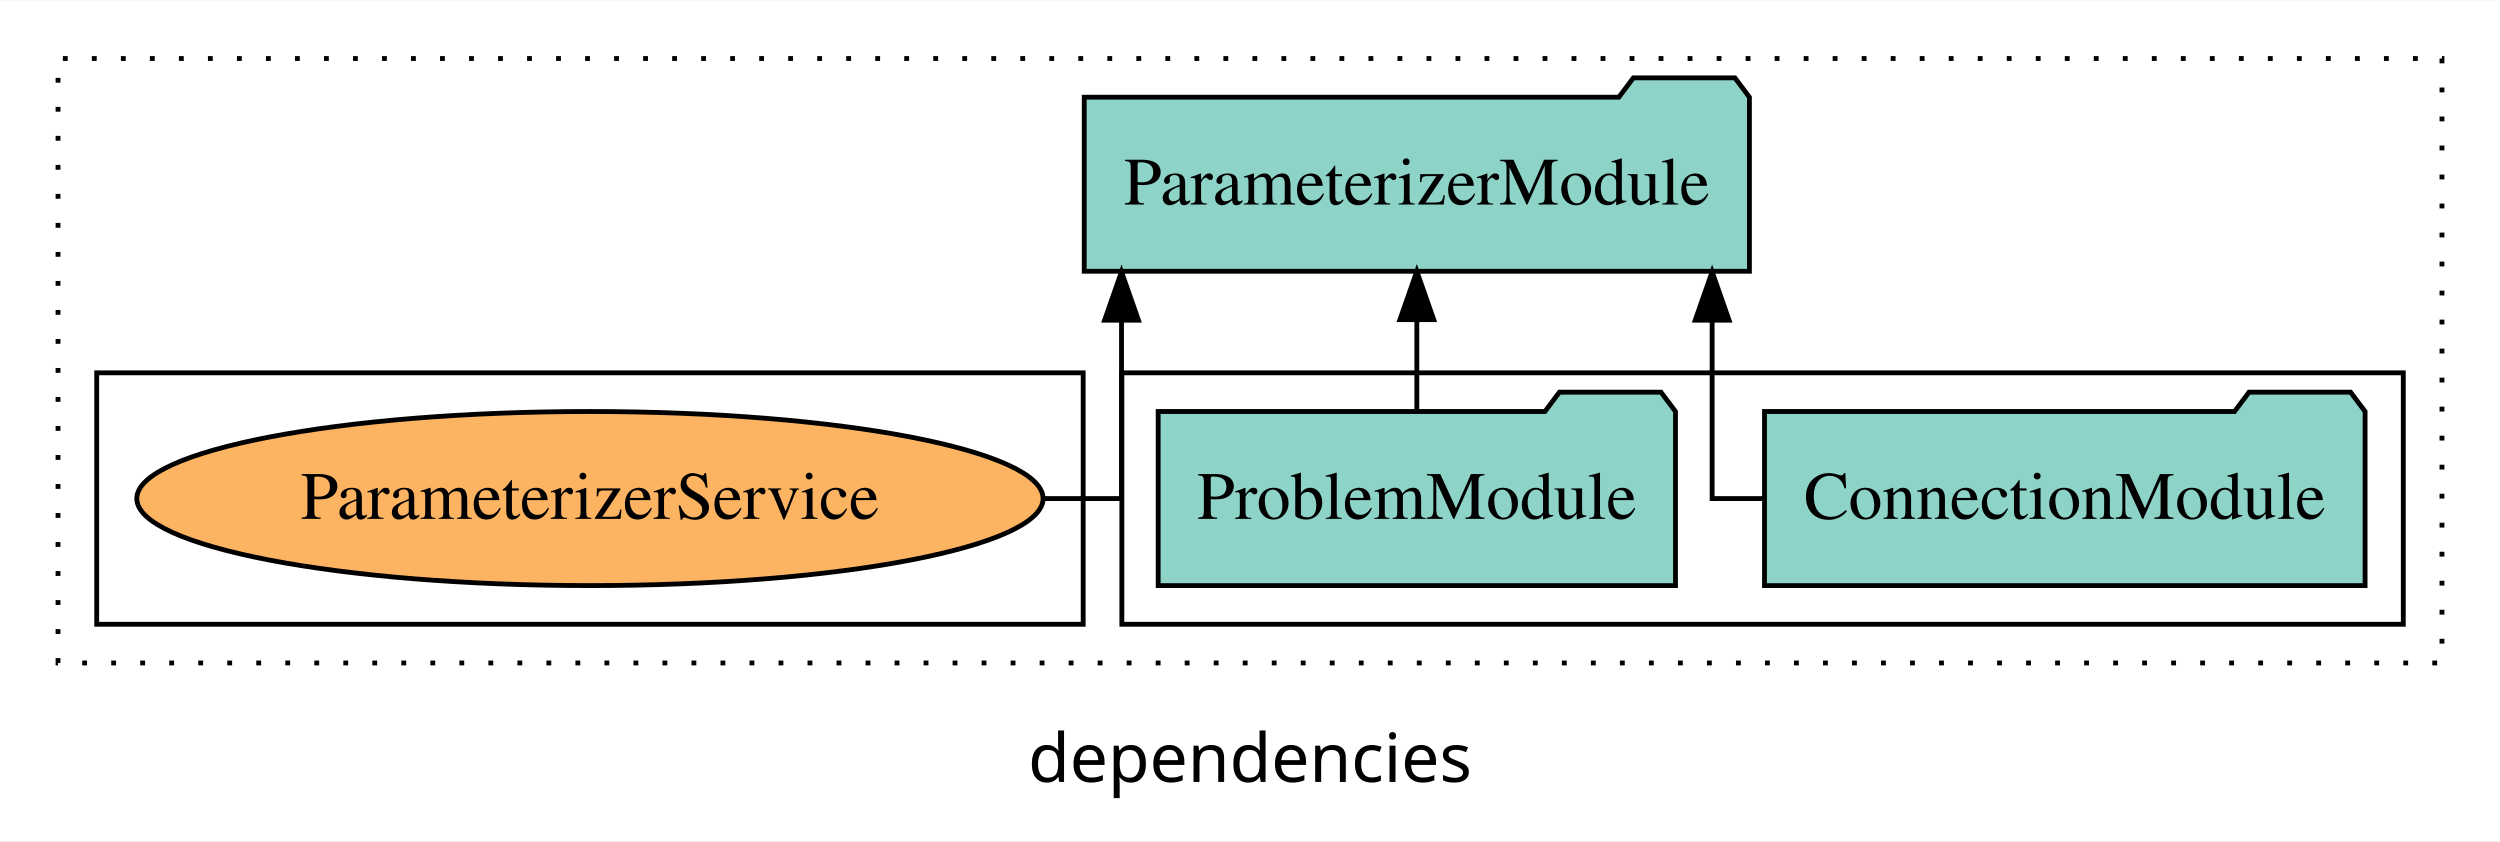
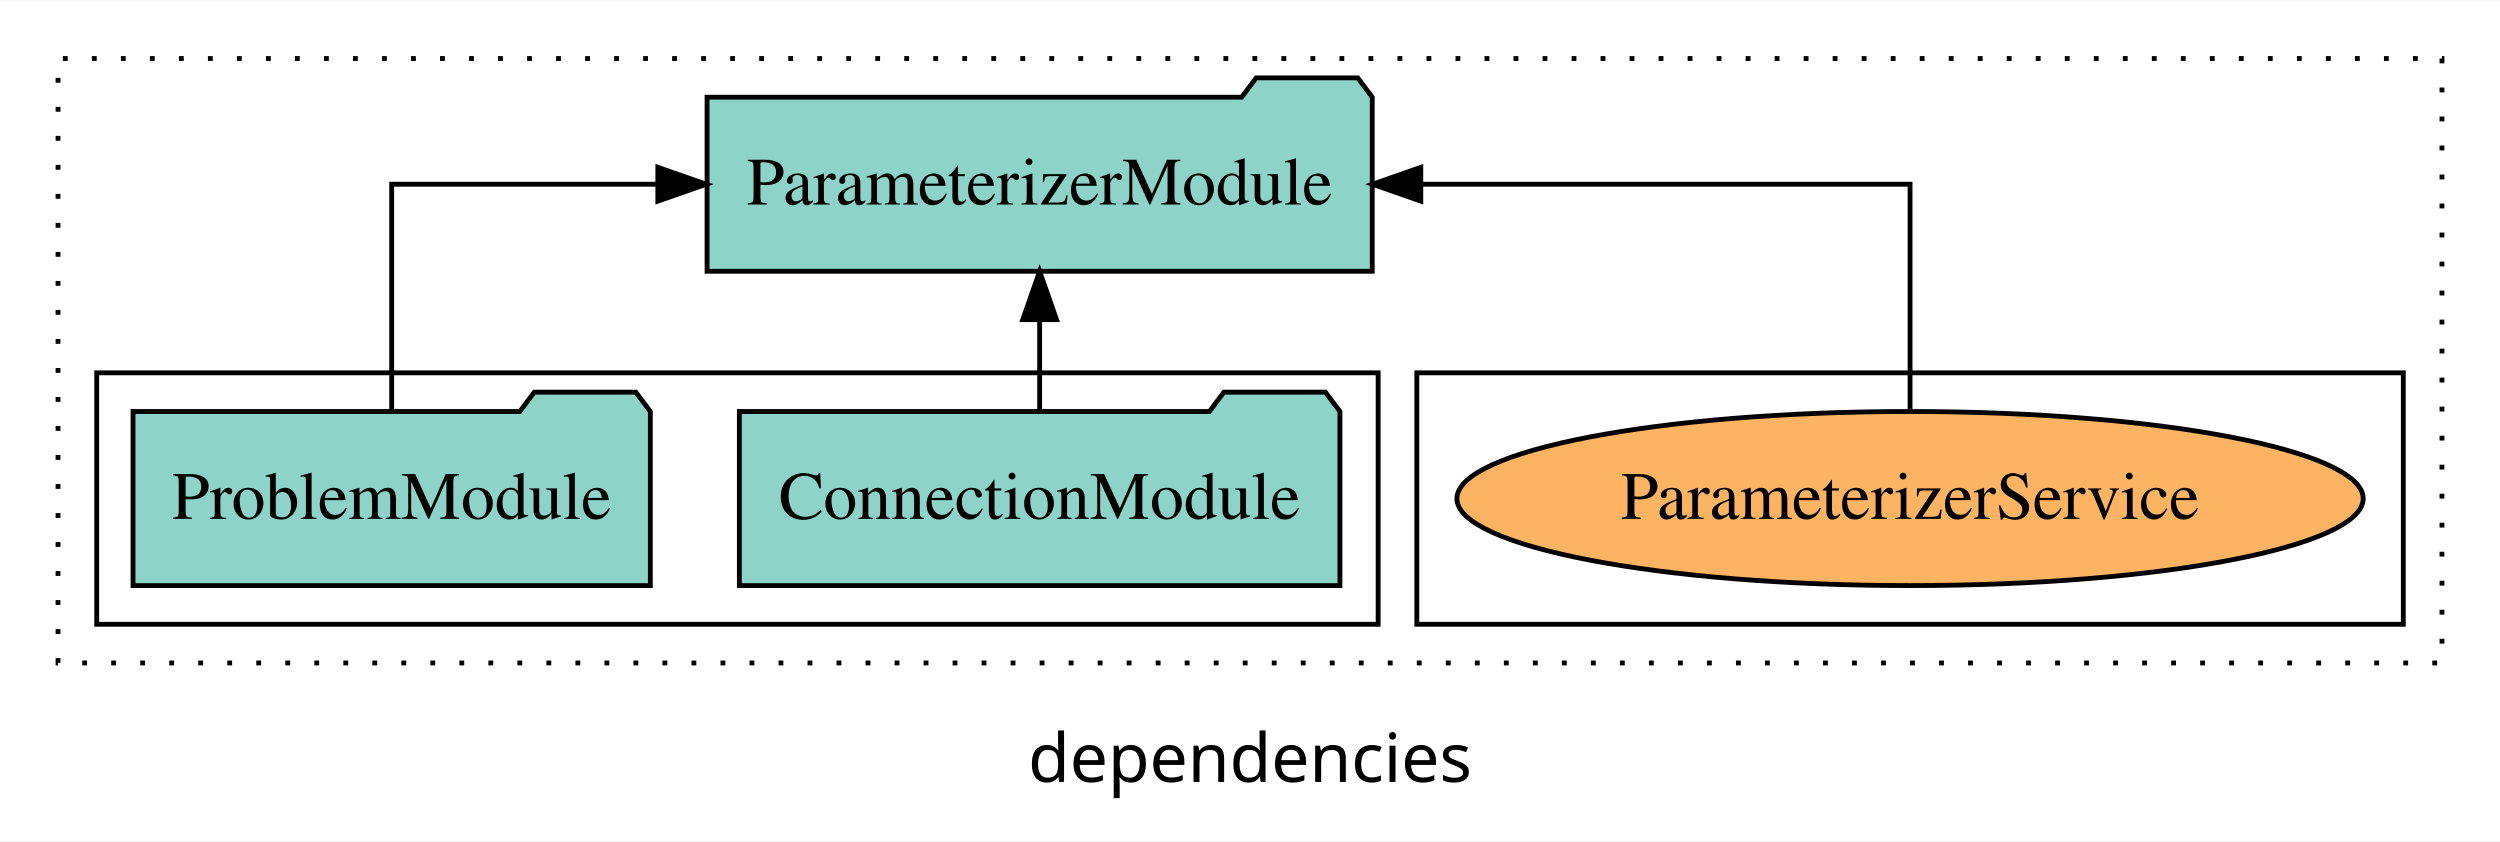
<svg xmlns="http://www.w3.org/2000/svg" width="517pt" height="174pt" viewBox="0.00 0.00 517.00 173.80">
  <g id="graph0" class="graph" transform="scale(1 1) rotate(0) translate(4 169.8)">
    <polygon fill="white" stroke="transparent" points="-4,4 -4,-169.8 513,-169.8 513,4 -4,4" />
    <text text-anchor="middle" x="254.5" y="-8.2" font-family="sans-serif" font-size="14.00">dependencies</text>
    <g id="clust1" class="cluster">
      <polygon fill="none" stroke="black" stroke-dasharray="1,5" points="8,-32.8 8,-157.8 501,-157.8 501,-32.8 8,-32.8" />
    </g>
+     <g id="clust6" class="cluster">
+       <polygon fill="none" stroke="black" points="289,-40.8 289,-92.8 493,-92.8 493,-40.8 289,-40.8" />
+     </g>
    <g id="clust3" class="cluster">
-       <polygon fill="none" stroke="black" points="228,-40.8 228,-92.8 493,-92.8 493,-40.8 228,-40.8" />
-     </g>
-     <g id="clust6" class="cluster">
-       <polygon fill="none" stroke="black" points="16,-40.8 16,-92.8 220,-92.8 220,-40.8 16,-40.8" />
+       <polygon fill="none" stroke="black" points="16,-40.8 16,-92.8 281,-92.8 281,-40.8 16,-40.8" />
    </g>
    <g id="node1" class="node">
-       <polygon fill="#8dd3c7" stroke="black" points="485.1,-84.8 482.1,-88.8 461.1,-88.8 458.1,-84.8 360.9,-84.8 360.9,-48.8 485.1,-48.8 485.1,-84.8" />
-       <text text-anchor="middle" x="423" y="-62.6" font-family="Times,serif" font-size="14.00">ConnectionModule</text>
+       <polygon fill="#8dd3c7" stroke="black" points="273.1,-84.8 270.1,-88.8 249.1,-88.8 246.1,-84.8 148.9,-84.8 148.9,-48.8 273.1,-48.8 273.1,-84.8" />
+       <text text-anchor="middle" x="211" y="-62.6" font-family="Times,serif" font-size="14.00">ConnectionModule</text>
    </g>
    <g id="node3" class="node">
-       <polygon fill="#8dd3c7" stroke="black" points="357.78,-149.8 354.78,-153.8 333.78,-153.8 330.78,-149.8 220.22,-149.8 220.22,-113.8 357.78,-113.8 357.78,-149.8" />
-       <text text-anchor="middle" x="289" y="-127.6" font-family="Times,serif" font-size="14.00">ParameterizerModule</text>
+       <polygon fill="#8dd3c7" stroke="black" points="279.78,-149.8 276.78,-153.8 255.78,-153.8 252.78,-149.8 142.22,-149.8 142.22,-113.8 279.78,-113.8 279.78,-149.8" />
+       <text text-anchor="middle" x="211" y="-127.6" font-family="Times,serif" font-size="14.00">ParameterizerModule</text>
    </g>
    <g id="edge1" class="edge">
-       <path fill="none" stroke="black" d="M360.83,-66.8C354.35,-66.8 350.07,-66.8 350.07,-66.8 350.07,-66.8 350.07,-103.69 350.07,-103.69" />
-       <polygon fill="black" stroke="black" points="346.57,-103.69 350.07,-113.69 353.57,-103.69 346.57,-103.69" />
+       <path fill="none" stroke="black" d="M211,-84.91C211,-84.91 211,-103.79 211,-103.79" />
+       <polygon fill="black" stroke="black" points="207.5,-103.79 211,-113.79 214.5,-103.79 207.5,-103.79" />
    </g>
    <g id="node2" class="node">
-       <polygon fill="#8dd3c7" stroke="black" points="342.49,-84.8 339.49,-88.8 318.49,-88.8 315.49,-84.8 235.51,-84.8 235.51,-48.8 342.49,-48.8 342.49,-84.8" />
-       <text text-anchor="middle" x="289" y="-62.6" font-family="Times,serif" font-size="14.00">ProblemModule</text>
+       <polygon fill="#8dd3c7" stroke="black" points="130.49,-84.8 127.49,-88.8 106.49,-88.8 103.49,-84.8 23.51,-84.8 23.51,-48.8 130.49,-48.8 130.49,-84.8" />
+       <text text-anchor="middle" x="77" y="-62.6" font-family="Times,serif" font-size="14.00">ProblemModule</text>
    </g>
    <g id="edge2" class="edge">
-       <path fill="none" stroke="black" d="M289,-84.91C289,-84.91 289,-103.79 289,-103.79" />
-       <polygon fill="black" stroke="black" points="285.5,-103.79 289,-113.79 292.5,-103.79 285.5,-103.79" />
+       <path fill="none" stroke="black" d="M77,-84.91C77,-104.14 77,-131.8 77,-131.8 77,-131.8 132.04,-131.8 132.04,-131.8" />
+       <polygon fill="black" stroke="black" points="132.04,-135.3 142.04,-131.8 132.04,-128.3 132.04,-135.3" />
    </g>
    <g id="node4" class="node">
-       <ellipse fill="#fdb462" stroke="black" cx="118" cy="-66.8" rx="93.71" ry="18" />
-       <text text-anchor="middle" x="118" y="-62.6" font-family="Times,serif" font-size="14.00">ParameterizerService</text>
+       <ellipse fill="#fdb462" stroke="black" cx="391" cy="-66.8" rx="93.71" ry="18" />
+       <text text-anchor="middle" x="391" y="-62.6" font-family="Times,serif" font-size="14.00">ParameterizerService</text>
    </g>
    <g id="edge3" class="edge">
-       <path fill="none" stroke="black" d="M211.71,-66.8C221.48,-66.8 227.93,-66.8 227.93,-66.8 227.93,-66.8 227.93,-103.69 227.93,-103.69" />
-       <polygon fill="black" stroke="black" points="224.43,-103.69 227.93,-113.69 231.43,-103.69 224.43,-103.69" />
+       <path fill="none" stroke="black" d="M391,-84.91C391,-104.14 391,-131.8 391,-131.8 391,-131.8 289.82,-131.8 289.82,-131.8" />
+       <polygon fill="black" stroke="black" points="289.82,-128.3 279.82,-131.8 289.82,-135.3 289.82,-128.3" />
    </g>
  </g>
</svg>
